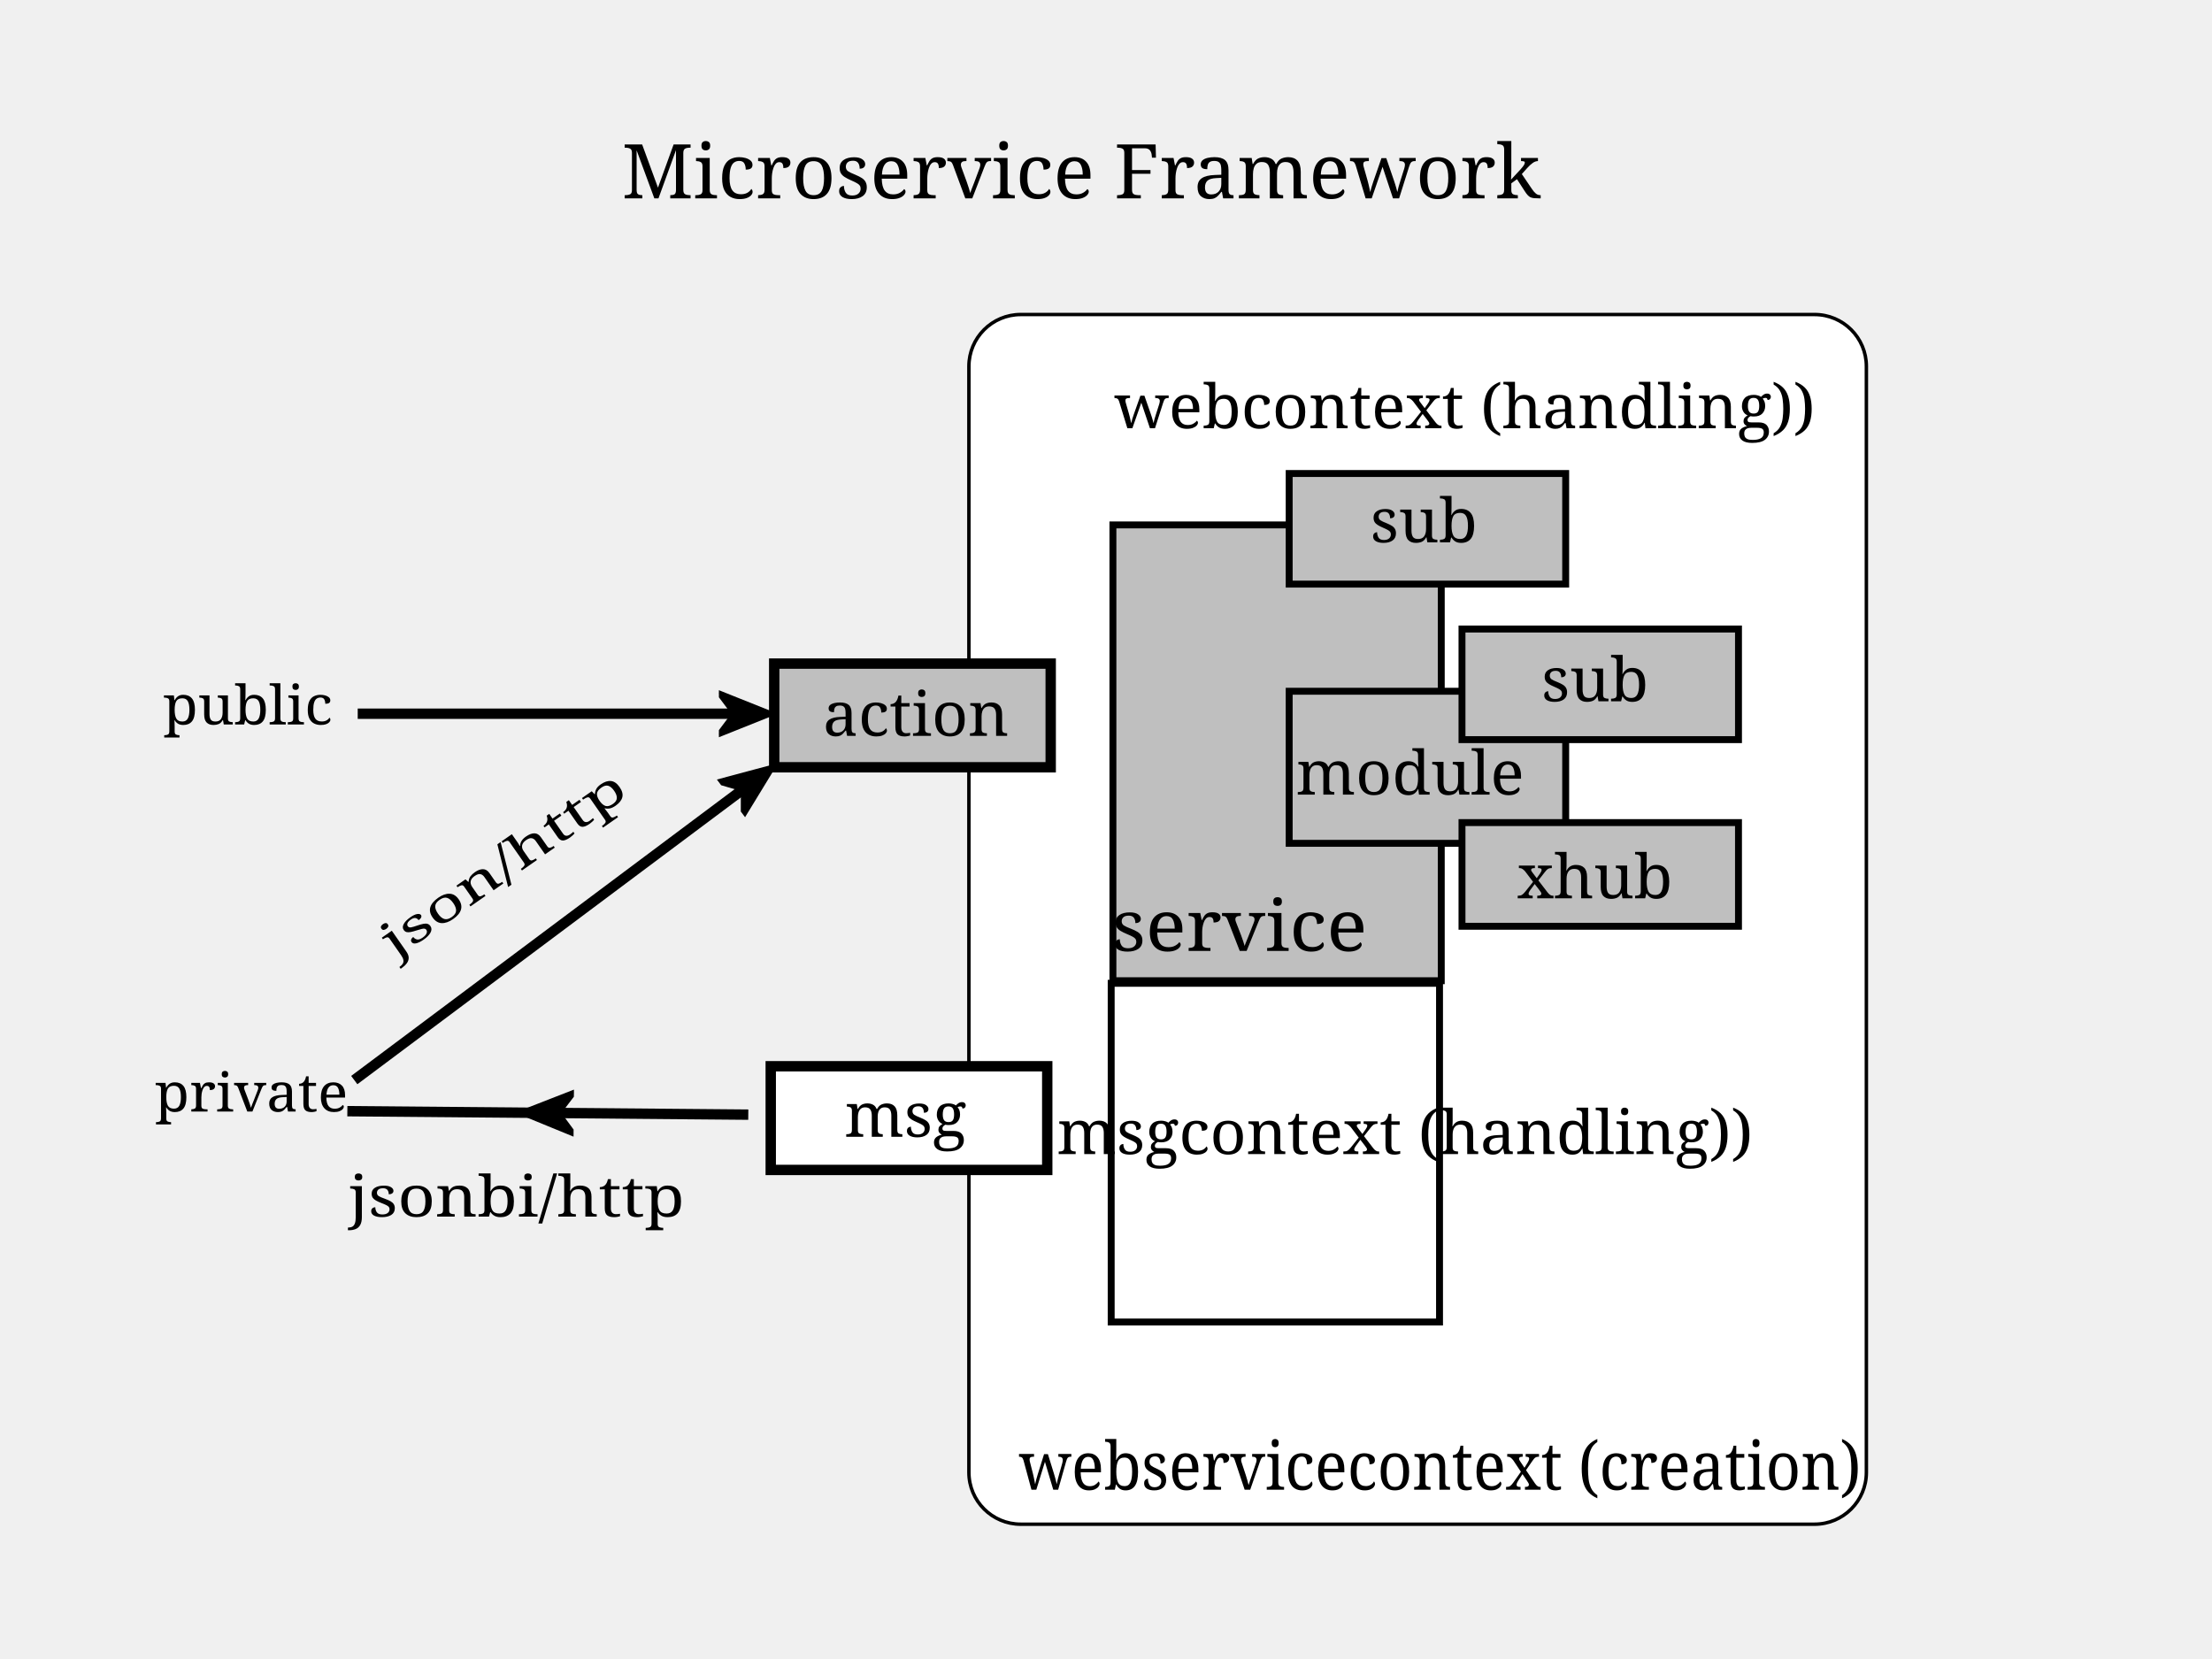
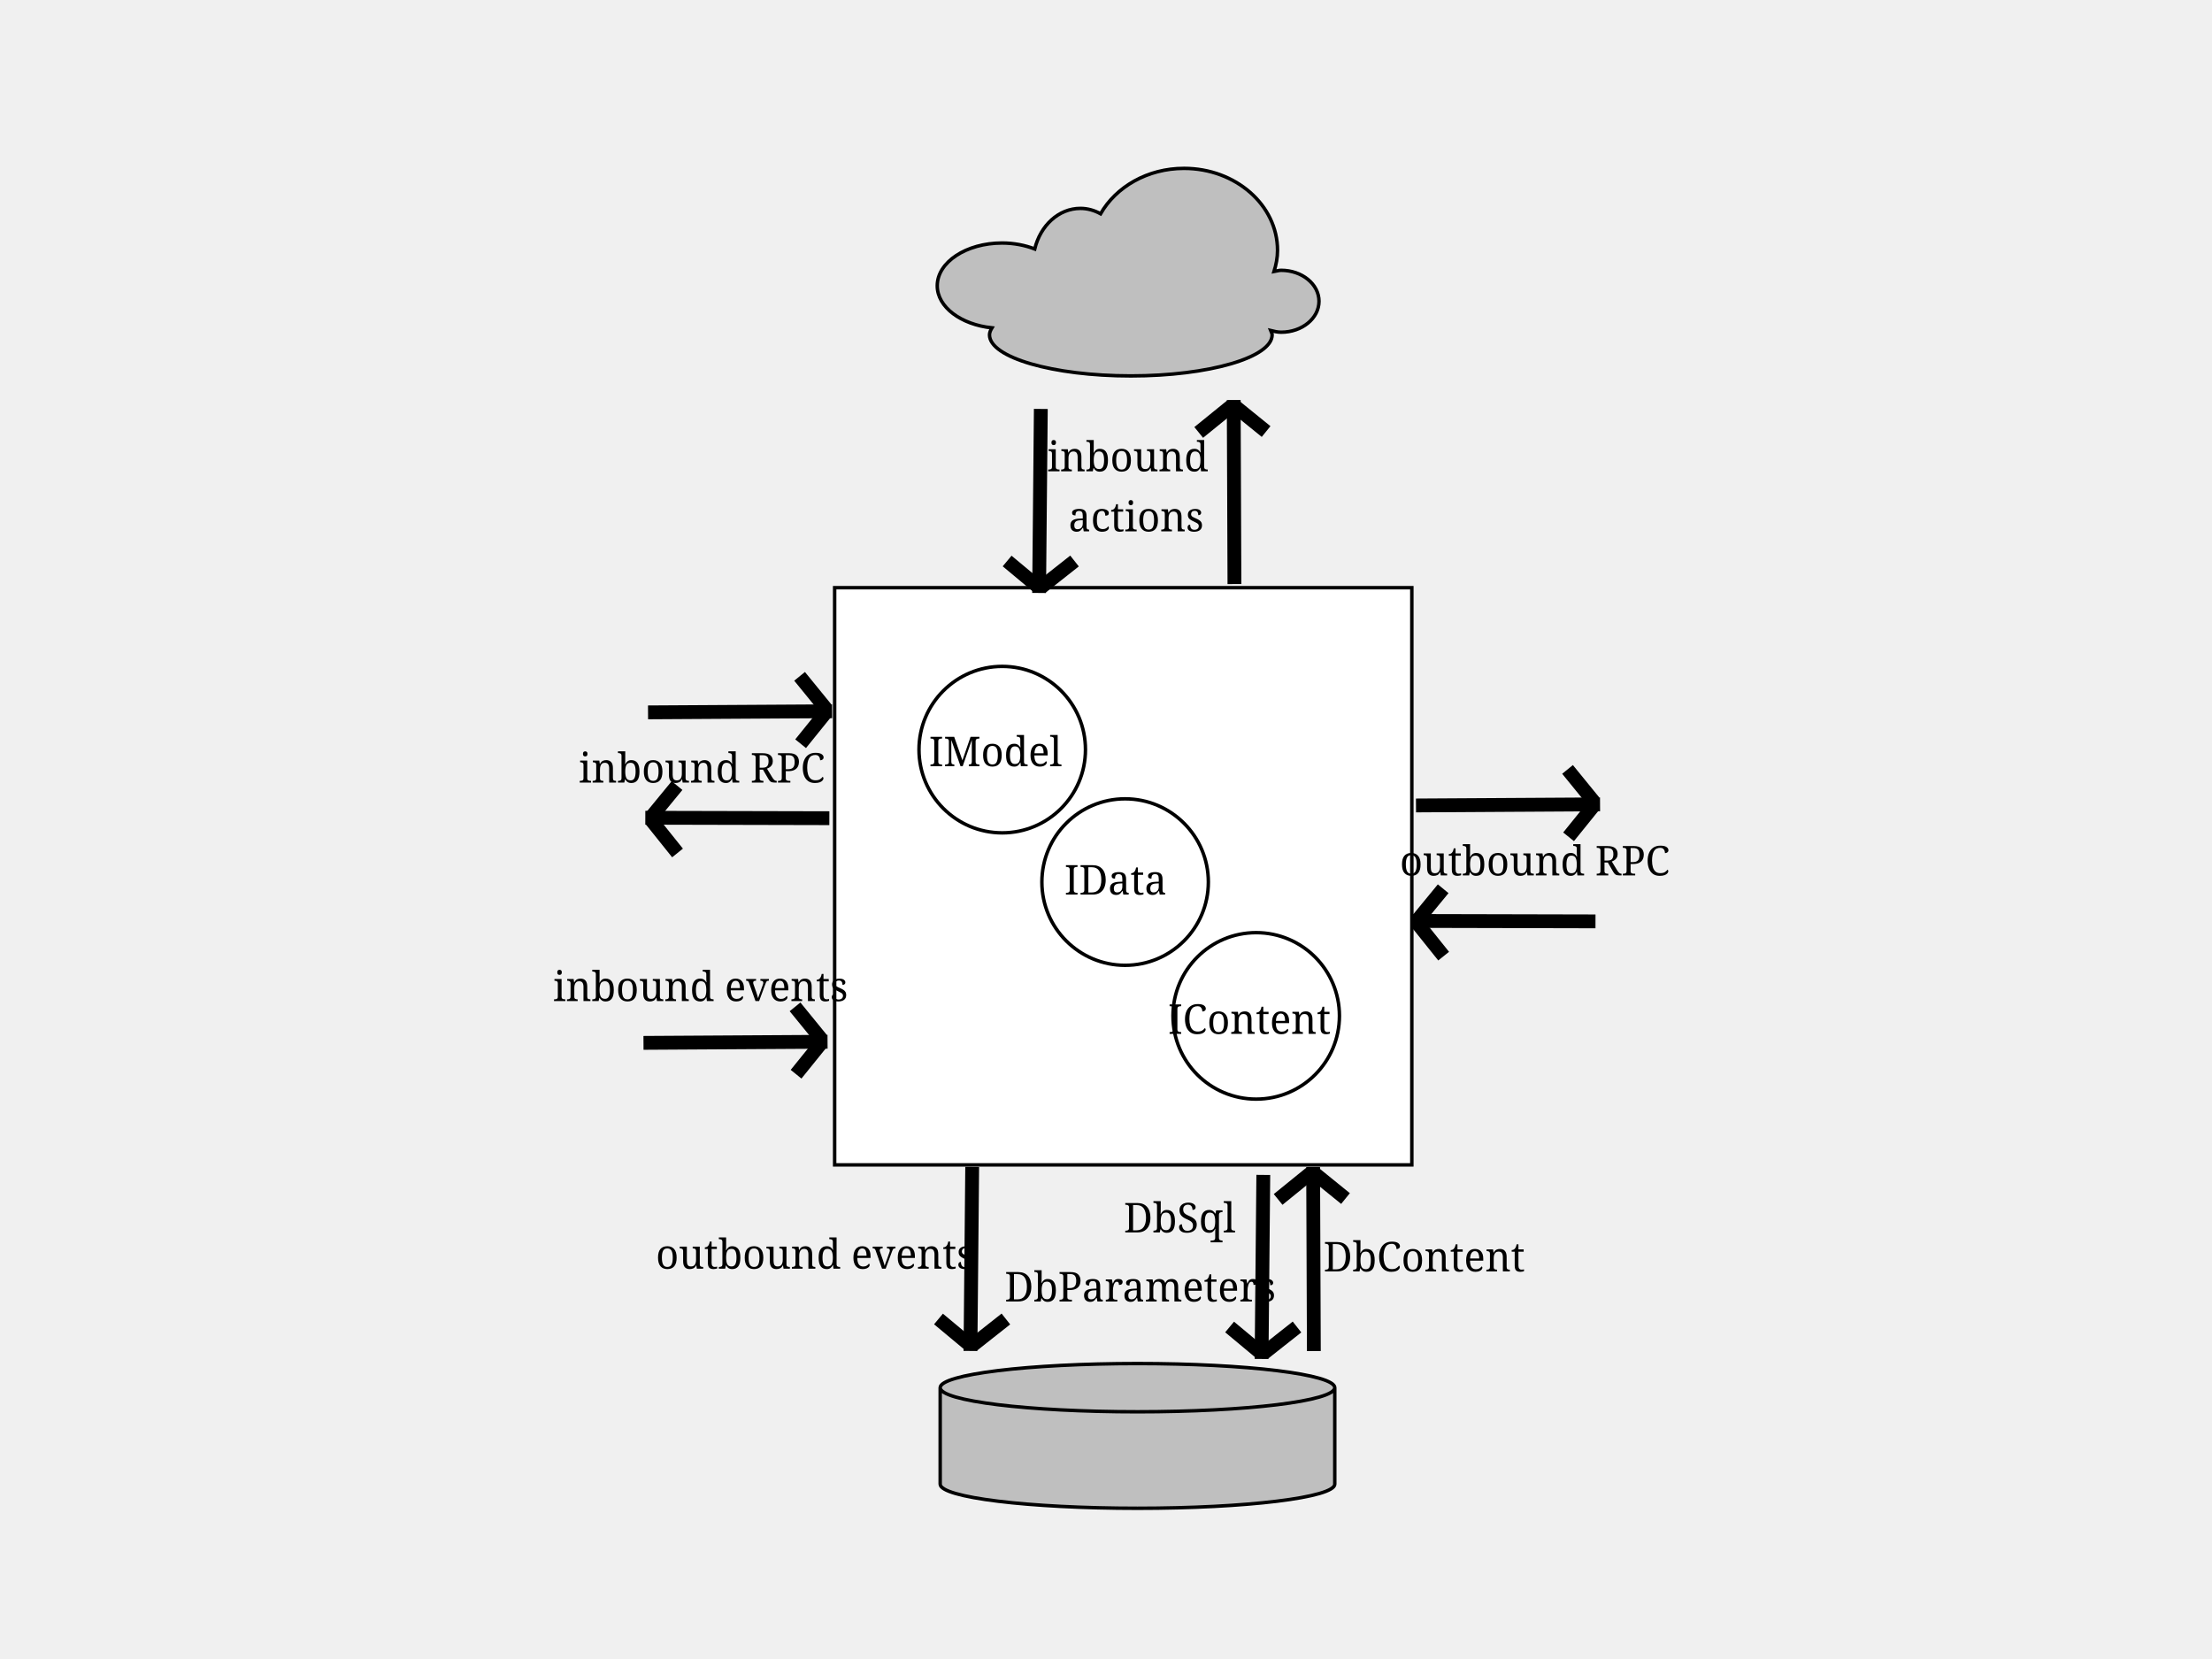
<svg xmlns="http://www.w3.org/2000/svg" width="640" height="480">
-   <defs>
-     <marker id="se_marker_end_svg_25" markerUnits="strokeWidth" orient="auto" viewBox="0 0 100 100" markerWidth="5" markerHeight="5" refX="50" refY="50">
-       <path id="svg_28" d="m100,50l-100,40l30,-40l-30,-40l100,40z" fill="#000000" stroke="#000000" stroke-width="10" />
-     </marker>
-     <marker refY="50" refX="50" markerHeight="5" markerWidth="5" viewBox="0 0 100 100" orient="auto" markerUnits="strokeWidth" id="se_marker_end_svg_32">
-       <path stroke-width="10" stroke="#000000" fill="#000000" d="m100,50l-100,40l30,-40l-30,-40l100,40z" id="svg_6" />
-     </marker>
-     <marker id="se_marker_mid_svg_33" markerUnits="strokeWidth" orient="auto" viewBox="0 0 100 100" markerWidth="5" markerHeight="5" refX="50" refY="50">
-       <path id="svg_2" d="m0,50l100,40l-30,-40l30,-40l-100,40z" fill="#000000" stroke="#000000" stroke-width="10" />
-     </marker>
-   </defs>
  <g>
-     <rect ry="15" rx="15" id="svg_58" height="350" width="259.667" y="91" x="280.333" stroke-linecap="null" stroke-linejoin="null" stroke-dasharray="null" stroke="#000000" fill="#ffffff" />
-     <rect fill="#bfbfbf" stroke="#000000" stroke-width="2" x="322" y="151.875" width="95" height="131.875" id="svg_1" />
-     <text transform="matrix(0.91036, 0, 0, 0.853043, 32.7296, 28.8976)" fill="#000000" stroke="#000000" stroke-width="0" stroke-dasharray="null" stroke-linejoin="null" stroke-linecap="null" x="357.954" y="288.658" id="svg_3" font-size="24" font-family="serif" text-anchor="middle" xml:space="preserve">service</text>
-     <text fill="#000000" stroke="#000000" stroke-width="0" stroke-dasharray="null" stroke-linejoin="null" stroke-linecap="null" x="140.459" y="234.725" id="svg_26" font-size="24" font-family="serif" text-anchor="middle" xml:space="preserve" transform="rotate(-34.9025, 145.718, 250.178) matrix(0.819458, 0, 0, 0.563799, 30.6169, 122.249)">json/http</text>
-     <text xml:space="preserve" text-anchor="middle" font-family="serif" font-size="24" y="37.479" x="83.396" stroke-linecap="null" stroke-linejoin="null" stroke-dasharray="null" stroke-width="0" stroke="#000000" fill="#000000" id="svg_30" font-weight="normal" transform="matrix(0.921547, 0, 0, 0.909467, 235.971, 23.3053)">Microservice Framework</text>
-     <line marker-end="url(#se_marker_end_svg_25)" id="svg_25" y2="206.5" x2="215.5" y1="206.5" x1="103.5" stroke-linecap="null" stroke-linejoin="null" stroke-dasharray="null" stroke-width="3" stroke="#000000" fill="none" />
-     <line marker-end="url(#se_marker_end_svg_32)" id="svg_32" y2="226.5" x2="217.5" y1="312.5" x1="102.5" stroke-linecap="null" stroke-linejoin="null" stroke-dasharray="null" stroke-width="3" stroke="#000000" fill="none" />
-     <polyline points="100.5,321.5 158.5,322 216.5,322.5" stroke="#000000" stroke-width="3" fill="none" marker-mid="url(#se_marker_mid_svg_33)" id="svg_33" />
-     <rect fill="#bfbfbf" stroke="#000000" stroke-width="2" x="373" y="200" width="80" height="44" id="svg_8" />
-     <rect id="svg_37" fill="#bfbfbf" stroke="#000000" stroke-width="2" x="373" y="137" width="80" height="32" />
-     <rect id="svg_42" fill="#bfbfbf" stroke="#000000" stroke-width="2" x="423" y="182" width="80" height="32" />
-     <g id="svg_35" />
-     <g id="svg_46" />
-     <g id="svg_47" />
-     <g id="svg_48" />
-     <rect id="svg_49" height="98" width="95" y="284.5" x="321.5" stroke-linecap="null" stroke-linejoin="null" stroke-dasharray="null" stroke-width="2" stroke="#000000" fill="#ffffff" />
-     <rect fill="#bfbfbf" stroke="#000000" stroke-width="2" x="423" y="238" width="80" height="30" id="svg_10" />
-     <text fill="#000000" stroke="#000000" stroke-width="0" stroke-dasharray="null" stroke-linejoin="null" stroke-linecap="null" x="367.27" y="429.258" font-size="24" font-family="serif" text-anchor="middle" xml:space="preserve" id="svg_7" transform="matrix(0.734072, 0, 0, 0.805185, 147.052, 85.3925)">webservicecontext (creation)</text>
-     <text fill="#000000" stroke="#000000" stroke-width="0" stroke-dasharray="null" stroke-linejoin="null" stroke-linecap="null" x="389.033" y="57.769" font-size="24" font-family="serif" text-anchor="middle" xml:space="preserve" id="svg_12" transform="matrix(0.760525, 0, 0, 0.736577, 127.949, 81.3489)">webcontext (handling))</text>
-     <text fill="#000000" stroke="#000000" stroke-width="0" stroke-dasharray="null" stroke-linejoin="null" stroke-linecap="null" x="366.251" y="342.876" font-size="24" font-family="serif" text-anchor="middle" xml:space="preserve" transform="matrix(0.760525, 0, 0, 0.736577, 127.949, 81.3489)" id="svg_14">msgcontext (handling))</text>
-     <text fill="#000000" stroke="#000000" stroke-width="0" stroke-dasharray="null" stroke-linejoin="null" stroke-linecap="null" x="57.688" y="314.543" font-size="24" font-family="serif" text-anchor="middle" xml:space="preserve" id="svg_15" transform="matrix(0.677284, 0, 0, 0.644858, 33.6679, 118.769)">private</text>
-     <text fill="#000000" stroke="#000000" stroke-width="0" stroke-dasharray="null" stroke-linejoin="null" stroke-linecap="null" x="50.651" y="205.914" font-size="24" font-family="serif" text-anchor="middle" xml:space="preserve" id="svg_17" transform="matrix(0.68412, 0, 0, 0.654195, 37.0701, 74.8973)">public</text>
-     <rect fill="#bfbfbf" stroke="#000000" stroke-width="3" x="224" y="192" width="80" height="30" id="svg_4" />
-     <rect id="svg_16" fill="#ffffff" stroke="#000000" stroke-width="3" x="223" y="308.5" width="80" height="30" />
-     <text fill="#000000" stroke="#000000" stroke-width="0" stroke-dasharray="null" stroke-linejoin="null" stroke-linecap="null" x="143.411" y="464.01" font-size="24" font-family="serif" text-anchor="middle" xml:space="preserve" transform="matrix(0.786509, 0, 0, 0.684885, 36.6835, 34.2046)" id="svg_20">jsonbi/http</text>
-     <text id="svg_13" fill="#000000" stroke="#000000" stroke-width="0" stroke-dasharray="null" stroke-linejoin="null" stroke-linecap="null" x="438.569" y="242.411" font-size="24" font-family="serif" text-anchor="middle" xml:space="preserve" transform="matrix(0.760525, 0, 0, 0.736577, 127.949, 81.3489)">xhub</text>
-     <text id="svg_19" fill="#000000" stroke="#000000" stroke-width="0" stroke-dasharray="null" stroke-linejoin="null" stroke-linecap="null" x="438.57" y="165.026" font-size="24" font-family="serif" text-anchor="middle" xml:space="preserve" transform="matrix(0.760525, 0, 0, 0.736577, 127.949, 81.3489)">sub</text>
-     <text id="svg_22" fill="#000000" stroke="#000000" stroke-width="0" stroke-dasharray="null" stroke-linejoin="null" stroke-linecap="null" x="373.472" y="102.575" font-size="24" font-family="serif" text-anchor="middle" xml:space="preserve" transform="matrix(0.760525, 0, 0, 0.736577, 127.949, 81.3489)">sub</text>
-     <text id="svg_23" fill="#000000" stroke="#000000" stroke-width="0" stroke-dasharray="null" stroke-linejoin="null" stroke-linecap="null" x="368.213" y="201.682" font-size="24" font-family="serif" text-anchor="middle" xml:space="preserve" transform="matrix(0.760525, 0, 0, 0.736577, 127.949, 81.3489)">module</text>
-     <text id="svg_24" fill="#000000" stroke="#000000" stroke-width="0" stroke-dasharray="null" stroke-linejoin="null" stroke-linecap="null" x="180.185" y="178.602" font-size="24" font-family="serif" text-anchor="middle" xml:space="preserve" transform="matrix(0.760525, 0, 0, 0.736577, 127.949, 81.3489)">action</text>
-     <text id="svg_27" fill="#000000" stroke="#000000" stroke-width="0" stroke-dasharray="null" stroke-linejoin="null" stroke-linecap="null" x="176.24" y="336.088" font-size="24" font-family="serif" text-anchor="middle" xml:space="preserve" transform="matrix(0.760525, 0, 0, 0.736577, 127.949, 81.3489)">msg</text>
+     <g id="svg_40" />
+     <rect id="svg_46" height="167" width="167" y="170.037" x="241.488" stroke-linecap="null" stroke-linejoin="null" stroke-dasharray="null" stroke="#000000" fill="#ffffff" />
+     <g id="svg_63">
+       <line id="svg_60" y2="171.565" x2="300.642" y1="118.315" x1="301.142" stroke-linecap="null" stroke-linejoin="null" stroke-dasharray="null" stroke-width="4" stroke="#000000" fill="none" />
+       <line id="svg_61" y2="169.815" x2="300.392" y1="162.315" x1="291.392" stroke-linecap="null" stroke-linejoin="null" stroke-dasharray="null" stroke-width="4" stroke="#000000" fill="none" />
+       <line id="svg_62" y2="169.815" x2="301.392" y1="162.315" x1="310.892" stroke-linecap="null" stroke-linejoin="null" stroke-dasharray="null" stroke-width="4" stroke="#000000" fill="none" />
+     </g>
+     <g transform="rotate(179.231, 356.806, 142.36)" id="svg_64">
+       <line id="svg_65" y2="168.985" x2="356.306" y1="115.735" x1="356.806" stroke-linecap="null" stroke-linejoin="null" stroke-dasharray="null" stroke-width="4" stroke="#000000" fill="none" />
+       <line id="svg_66" y2="167.235" x2="356.056" y1="159.735" x1="347.056" stroke-linecap="null" stroke-linejoin="null" stroke-dasharray="null" stroke-width="4" stroke="#000000" fill="none" />
+       <line id="svg_67" y2="167.235" x2="357.056" y1="159.735" x1="366.556" stroke-linecap="null" stroke-linejoin="null" stroke-dasharray="null" stroke-width="4" stroke="#000000" fill="none" />
+     </g>
+     <g id="svg_68">
+       <line id="svg_69" y2="393.19" x2="365.012" y1="339.94" x1="365.512" stroke-linecap="null" stroke-linejoin="null" stroke-dasharray="null" stroke-width="4" stroke="#000000" fill="none" />
+       <line id="svg_70" y2="391.44" x2="364.762" y1="383.94" x1="355.762" stroke-linecap="null" stroke-linejoin="null" stroke-dasharray="null" stroke-width="4" stroke="#000000" fill="none" />
+       <line id="svg_71" y2="391.44" x2="365.762" y1="383.94" x1="375.262" stroke-linecap="null" stroke-linejoin="null" stroke-dasharray="null" stroke-width="4" stroke="#000000" fill="none" />
+     </g>
+     <g id="svg_72" transform="rotate(179.231, 379.783, 364.278)">
+       <line id="svg_73" y2="390.903" x2="379.283" y1="337.653" x1="379.783" stroke-linecap="null" stroke-linejoin="null" stroke-dasharray="null" stroke-width="4" stroke="#000000" fill="none" />
+       <line id="svg_74" y2="389.153" x2="379.033" y1="381.653" x1="370.033" stroke-linecap="null" stroke-linejoin="null" stroke-dasharray="null" stroke-width="4" stroke="#000000" fill="none" />
+       <line id="svg_75" y2="389.153" x2="380.033" y1="381.653" x1="389.533" stroke-linecap="null" stroke-linejoin="null" stroke-dasharray="null" stroke-width="4" stroke="#000000" fill="none" />
+     </g>
+     <g id="svg_76" transform="rotate(-90.8827, 436.313, 232.633)">
+       <line id="svg_77" y2="259.258" x2="435.813" y1="206.008" x1="436.313" stroke-linecap="null" stroke-linejoin="null" stroke-dasharray="null" stroke-width="4" stroke="#000000" fill="none" />
+       <line id="svg_78" y2="257.508" x2="435.563" y1="250.008" x1="426.563" stroke-linecap="null" stroke-linejoin="null" stroke-dasharray="null" stroke-width="4" stroke="#000000" fill="none" />
+       <line id="svg_79" y2="257.508" x2="436.563" y1="250.008" x1="446.063" stroke-linecap="null" stroke-linejoin="null" stroke-dasharray="null" stroke-width="4" stroke="#000000" fill="none" />
+     </g>
+     <g id="svg_80" transform="rotate(89.5954, 434.999, 266.769)">
+       <line id="svg_81" y2="293.394" x2="434.499" y1="240.144" x1="434.999" stroke-linecap="null" stroke-linejoin="null" stroke-dasharray="null" stroke-width="4" stroke="#000000" fill="none" />
+       <line id="svg_82" y2="291.644" x2="434.249" y1="284.144" x1="425.249" stroke-linecap="null" stroke-linejoin="null" stroke-dasharray="null" stroke-width="4" stroke="#000000" fill="none" />
+       <line id="svg_83" y2="291.644" x2="435.249" y1="284.144" x1="444.749" stroke-linecap="null" stroke-linejoin="null" stroke-dasharray="null" stroke-width="4" stroke="#000000" fill="none" />
+     </g>
+     <g id="svg_92" transform="rotate(-90.8827, 212.804, 301.325)">
+       <line id="svg_93" y2="327.95" x2="212.304" y1="274.7" x1="212.804" stroke-linecap="null" stroke-linejoin="null" stroke-dasharray="null" stroke-width="4" stroke="#000000" fill="none" />
+       <line id="svg_94" y2="326.2" x2="212.054" y1="318.7" x1="203.054" stroke-linecap="null" stroke-linejoin="null" stroke-dasharray="null" stroke-width="4" stroke="#000000" fill="none" />
+       <line id="svg_95" y2="326.2" x2="213.054" y1="318.7" x1="222.554" stroke-linecap="null" stroke-linejoin="null" stroke-dasharray="null" stroke-width="4" stroke="#000000" fill="none" />
+     </g>
+     <text transform="matrix(0.479835, 0, 0, 0.496012, 22.8453, 69.8082)" xml:space="preserve" text-anchor="middle" font-family="serif" font-size="24" id="svg_100" y="578.143" x="663.708" stroke-linecap="null" stroke-linejoin="null" stroke-dasharray="null" stroke-width="0" stroke="#000000" fill="#000000">DbSql</text>
+     <text id="svg_101" transform="matrix(0.479835, 0, 0, 0.496012, 22.8453, 69.8082)" xml:space="preserve" text-anchor="middle" font-family="serif" font-size="24" y="618.421" x="639.91" stroke-linecap="null" stroke-linejoin="null" stroke-dasharray="null" stroke-width="0" stroke="#000000" fill="#000000">DbParameters</text>
+     <text id="svg_102" transform="matrix(0.479835, 0, 0, 0.496012, 22.8453, 69.8082)" xml:space="preserve" text-anchor="middle" font-family="serif" font-size="24" y="600.898" x="811.162" stroke-linecap="null" stroke-linejoin="null" stroke-dasharray="null" stroke-width="0" stroke="#000000" fill="#000000">DbContent</text>
+     <text id="svg_105" transform="matrix(0.479835, 0, 0, 0.496012, 22.8453, 69.8082)" xml:space="preserve" text-anchor="middle" font-family="serif" font-size="24" y="443.196" x="374.798" stroke-linecap="null" stroke-linejoin="null" stroke-dasharray="null" stroke-width="0" stroke="#000000" fill="#000000">inbound events</text>
+     <g id="svg_106" transform="rotate(-90.8827, 214.119, 205.7)">
+       <line id="svg_107" y2="232.326" x2="213.619" y1="179.076" x1="214.119" stroke-linecap="null" stroke-linejoin="null" stroke-dasharray="null" stroke-width="4" stroke="#000000" fill="none" />
+       <line id="svg_108" y2="230.576" x2="213.369" y1="223.076" x1="204.369" stroke-linecap="null" stroke-linejoin="null" stroke-dasharray="null" stroke-width="4" stroke="#000000" fill="none" />
+       <line id="svg_109" y2="230.576" x2="214.369" y1="223.076" x1="223.869" stroke-linecap="null" stroke-linejoin="null" stroke-dasharray="null" stroke-width="4" stroke="#000000" fill="none" />
+     </g>
+     <text id="svg_110" transform="matrix(0.479835, 0, 0, 0.496012, 22.8453, 69.8082)" xml:space="preserve" text-anchor="middle" font-family="serif" font-size="24" y="315.76" x="375.608" stroke-linecap="null" stroke-linejoin="null" stroke-dasharray="null" stroke-width="0" stroke="#000000" fill="#000000">inbound RPC</text>
+     <g id="svg_111" transform="rotate(89.5954, 213.335, 236.915)">
+       <line id="svg_112" y2="263.54" x2="212.835" y1="210.29" x1="213.335" stroke-linecap="null" stroke-linejoin="null" stroke-dasharray="null" stroke-width="4" stroke="#000000" fill="none" />
+       <line id="svg_113" y2="261.79" x2="212.585" y1="254.29" x1="203.585" stroke-linecap="null" stroke-linejoin="null" stroke-dasharray="null" stroke-width="4" stroke="#000000" fill="none" />
+       <line id="svg_114" y2="261.79" x2="213.585" y1="254.29" x1="223.085" stroke-linecap="null" stroke-linejoin="null" stroke-dasharray="null" stroke-width="4" stroke="#000000" fill="none" />
+     </g>
+     <text id="svg_115" transform="matrix(0.479835, 0, 0, 0.496012, 22.8453, 69.8082)" xml:space="preserve" text-anchor="middle" font-family="serif" font-size="24" y="169.208" x="637.426" stroke-linecap="null" stroke-linejoin="null" stroke-dasharray="null" stroke-width="0" stroke="#000000" fill="#000000">actions</text>
+     <text id="svg_116" transform="matrix(0.479835, 0, 0, 0.496012, 22.8453, 69.8082)" xml:space="preserve" text-anchor="middle" font-family="serif" font-size="24" y="369.92" x="877.838" stroke-linecap="null" stroke-linejoin="null" stroke-dasharray="null" stroke-width="0" stroke="#000000" fill="#000000">outbound RPC</text>
+     <g id="svg_117">
+       <line id="svg_118" y2="390.872" x2="280.784" y1="337.622" x1="281.284" stroke-linecap="null" stroke-linejoin="null" stroke-dasharray="null" stroke-width="4" stroke="#000000" fill="none" />
+       <line id="svg_119" y2="389.122" x2="280.534" y1="381.622" x1="271.534" stroke-linecap="null" stroke-linejoin="null" stroke-dasharray="null" stroke-width="4" stroke="#000000" fill="none" />
+       <line id="svg_120" y2="389.122" x2="281.534" y1="381.622" x1="291.034" stroke-linecap="null" stroke-linejoin="null" stroke-dasharray="null" stroke-width="4" stroke="#000000" fill="none" />
+     </g>
+     <text id="svg_121" transform="matrix(0.479835, 0, 0, 0.496012, 22.8453, 69.8082)" xml:space="preserve" text-anchor="middle" font-family="serif" font-size="24" y="599.305" x="443.93" stroke-linecap="null" stroke-linejoin="null" stroke-dasharray="null" stroke-width="0" stroke="#000000" fill="#000000">outbound events</text>
+     <circle id="svg_122" r="24.083" cy="216.889" cx="289.975" stroke-linecap="null" stroke-linejoin="null" stroke-dasharray="null" stroke-width="null" stroke="#000000" fill="#ffffff" />
+     <text id="svg_103" transform="matrix(0.479835, 0, 0, 0.496012, 22.8453, 69.8082)" xml:space="preserve" text-anchor="middle" font-family="serif" font-size="24" y="306.202" x="552.637" stroke-linecap="null" stroke-linejoin="null" stroke-dasharray="null" stroke-width="0" stroke="#000000" fill="#000000">IModel</text>
+     <circle id="svg_123" r="24.083" cy="293.926" cx="363.457" stroke-linecap="null" stroke-linejoin="null" stroke-dasharray="null" stroke-width="null" stroke="#000000" fill="#ffffff" />
+     <text style="cursor: move;" id="svg_104" transform="matrix(0.479835, 0, 0, 0.496012, 22.8453, 69.8082)" xml:space="preserve" text-anchor="middle" font-family="serif" font-size="24" y="462.311" x="705.776" stroke-linecap="null" stroke-linejoin="null" stroke-dasharray="null" stroke-width="0" stroke="#000000" fill="#000000">IContent</text>
+     <path id="svg_124" d="m386.192,401.497c0,3.853 -25.556,6.977 -57.081,6.977m57.081,-6.977l0,0c0,3.853 -25.556,6.977 -57.081,6.977c-31.526,0 -57.086,-3.124 -57.086,-6.977m0,0l0,0c0,-3.856 25.56,-6.98 57.086,-6.98c31.526,0 57.081,3.124 57.081,6.98l0,27.915c0,3.853 -25.556,6.98 -57.081,6.98c-31.526,0 -57.086,-3.127 -57.086,-6.98l0,-27.915z" stroke-linecap="null" stroke-linejoin="null" stroke-dasharray="null" stroke-width="null" stroke="#000000" fill="#bfbfbf" />
+     <circle id="svg_125" r="24.083" cy="255.21" cx="325.531" stroke-linecap="null" stroke-linejoin="null" stroke-dasharray="null" stroke-width="null" stroke="#000000" fill="#ffffff" />
+     <text id="svg_126" transform="matrix(0.479835, 0, 0, 0.496012, 22.8453, 69.8082)" xml:space="preserve" text-anchor="middle" font-family="serif" font-size="24" y="381.071" x="625.09" stroke-linecap="null" stroke-linejoin="null" stroke-dasharray="null" stroke-width="0" stroke="#000000" fill="#000000">IData</text>
+     <text id="svg_127" transform="matrix(0.479835, 0, 0, 0.496012, 22.8453, 69.8082)" xml:space="preserve" text-anchor="middle" font-family="serif" font-size="24" y="134.163" x="632.486" stroke-linecap="null" stroke-linejoin="null" stroke-dasharray="null" stroke-width="0" stroke="#000000" fill="#000000">inbound</text>
+     <path id="svg_128" d="m342.571,48.714c-10.595,0 -19.688,5.376 -24.138,13.137c-1.778,-0.971 -3.738,-1.559 -5.831,-1.559c-6.327,0 -11.595,4.982 -13.223,11.744c-2.778,-1.075 -6.008,-1.725 -9.458,-1.725c-10.352,0 -18.748,5.542 -18.748,12.374c0,6.167 6.886,11.237 15.833,12.175c-0.401,0.666 -0.713,1.325 -0.713,2.024c0,6.542 18.316,11.877 40.888,11.877c22.572,0 40.888,-5.335 40.888,-11.877c0,-0.44 -0.281,-0.833 -0.442,-1.261c0.99,0.241 1.968,0.498 3.052,0.498c6.037,0 10.949,-4.015 10.949,-8.957c0,-4.943 -4.912,-8.957 -10.949,-8.957c-0.74,0 -1.37,0.25 -2.069,0.365c0.611,-1.976 1.019,-3.993 1.019,-6.137c0,-13.083 -12.104,-23.72 -27.056,-23.72l0,0z" stroke-linecap="null" stroke-linejoin="null" stroke-dasharray="null" stroke-width="null" stroke="#000000" fill="#bfbfbf" />
  </g>
</svg>
